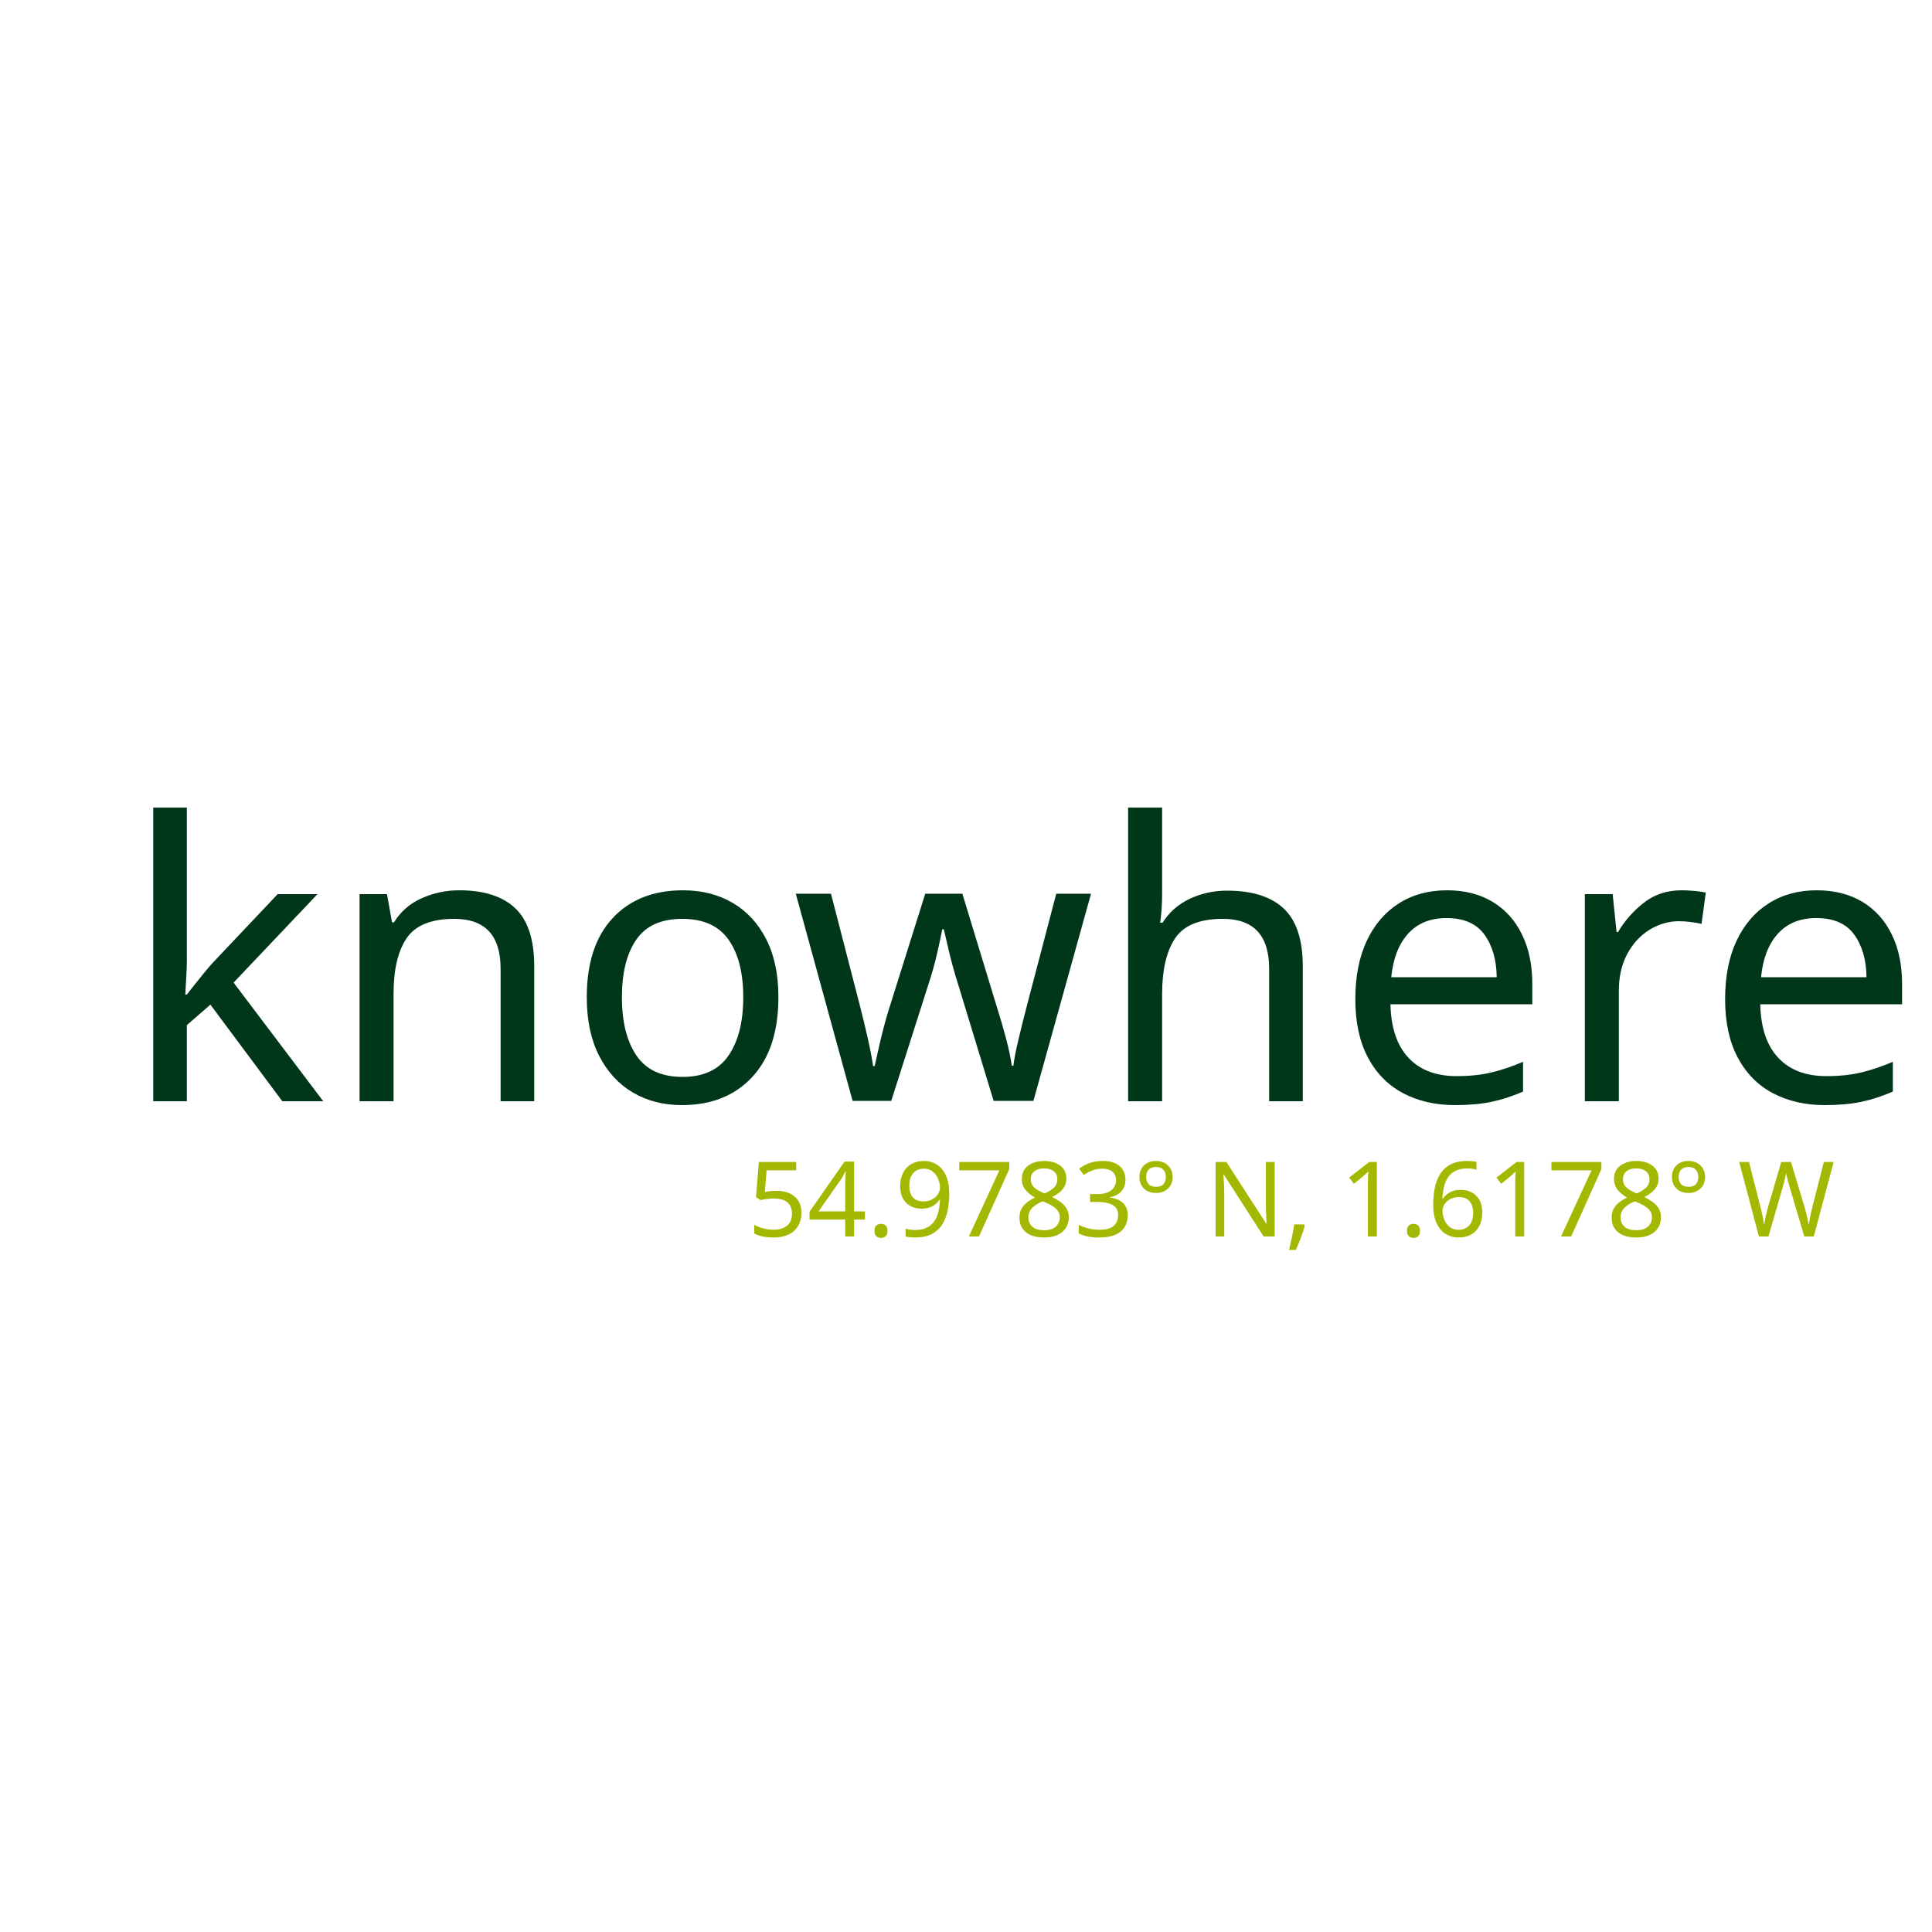
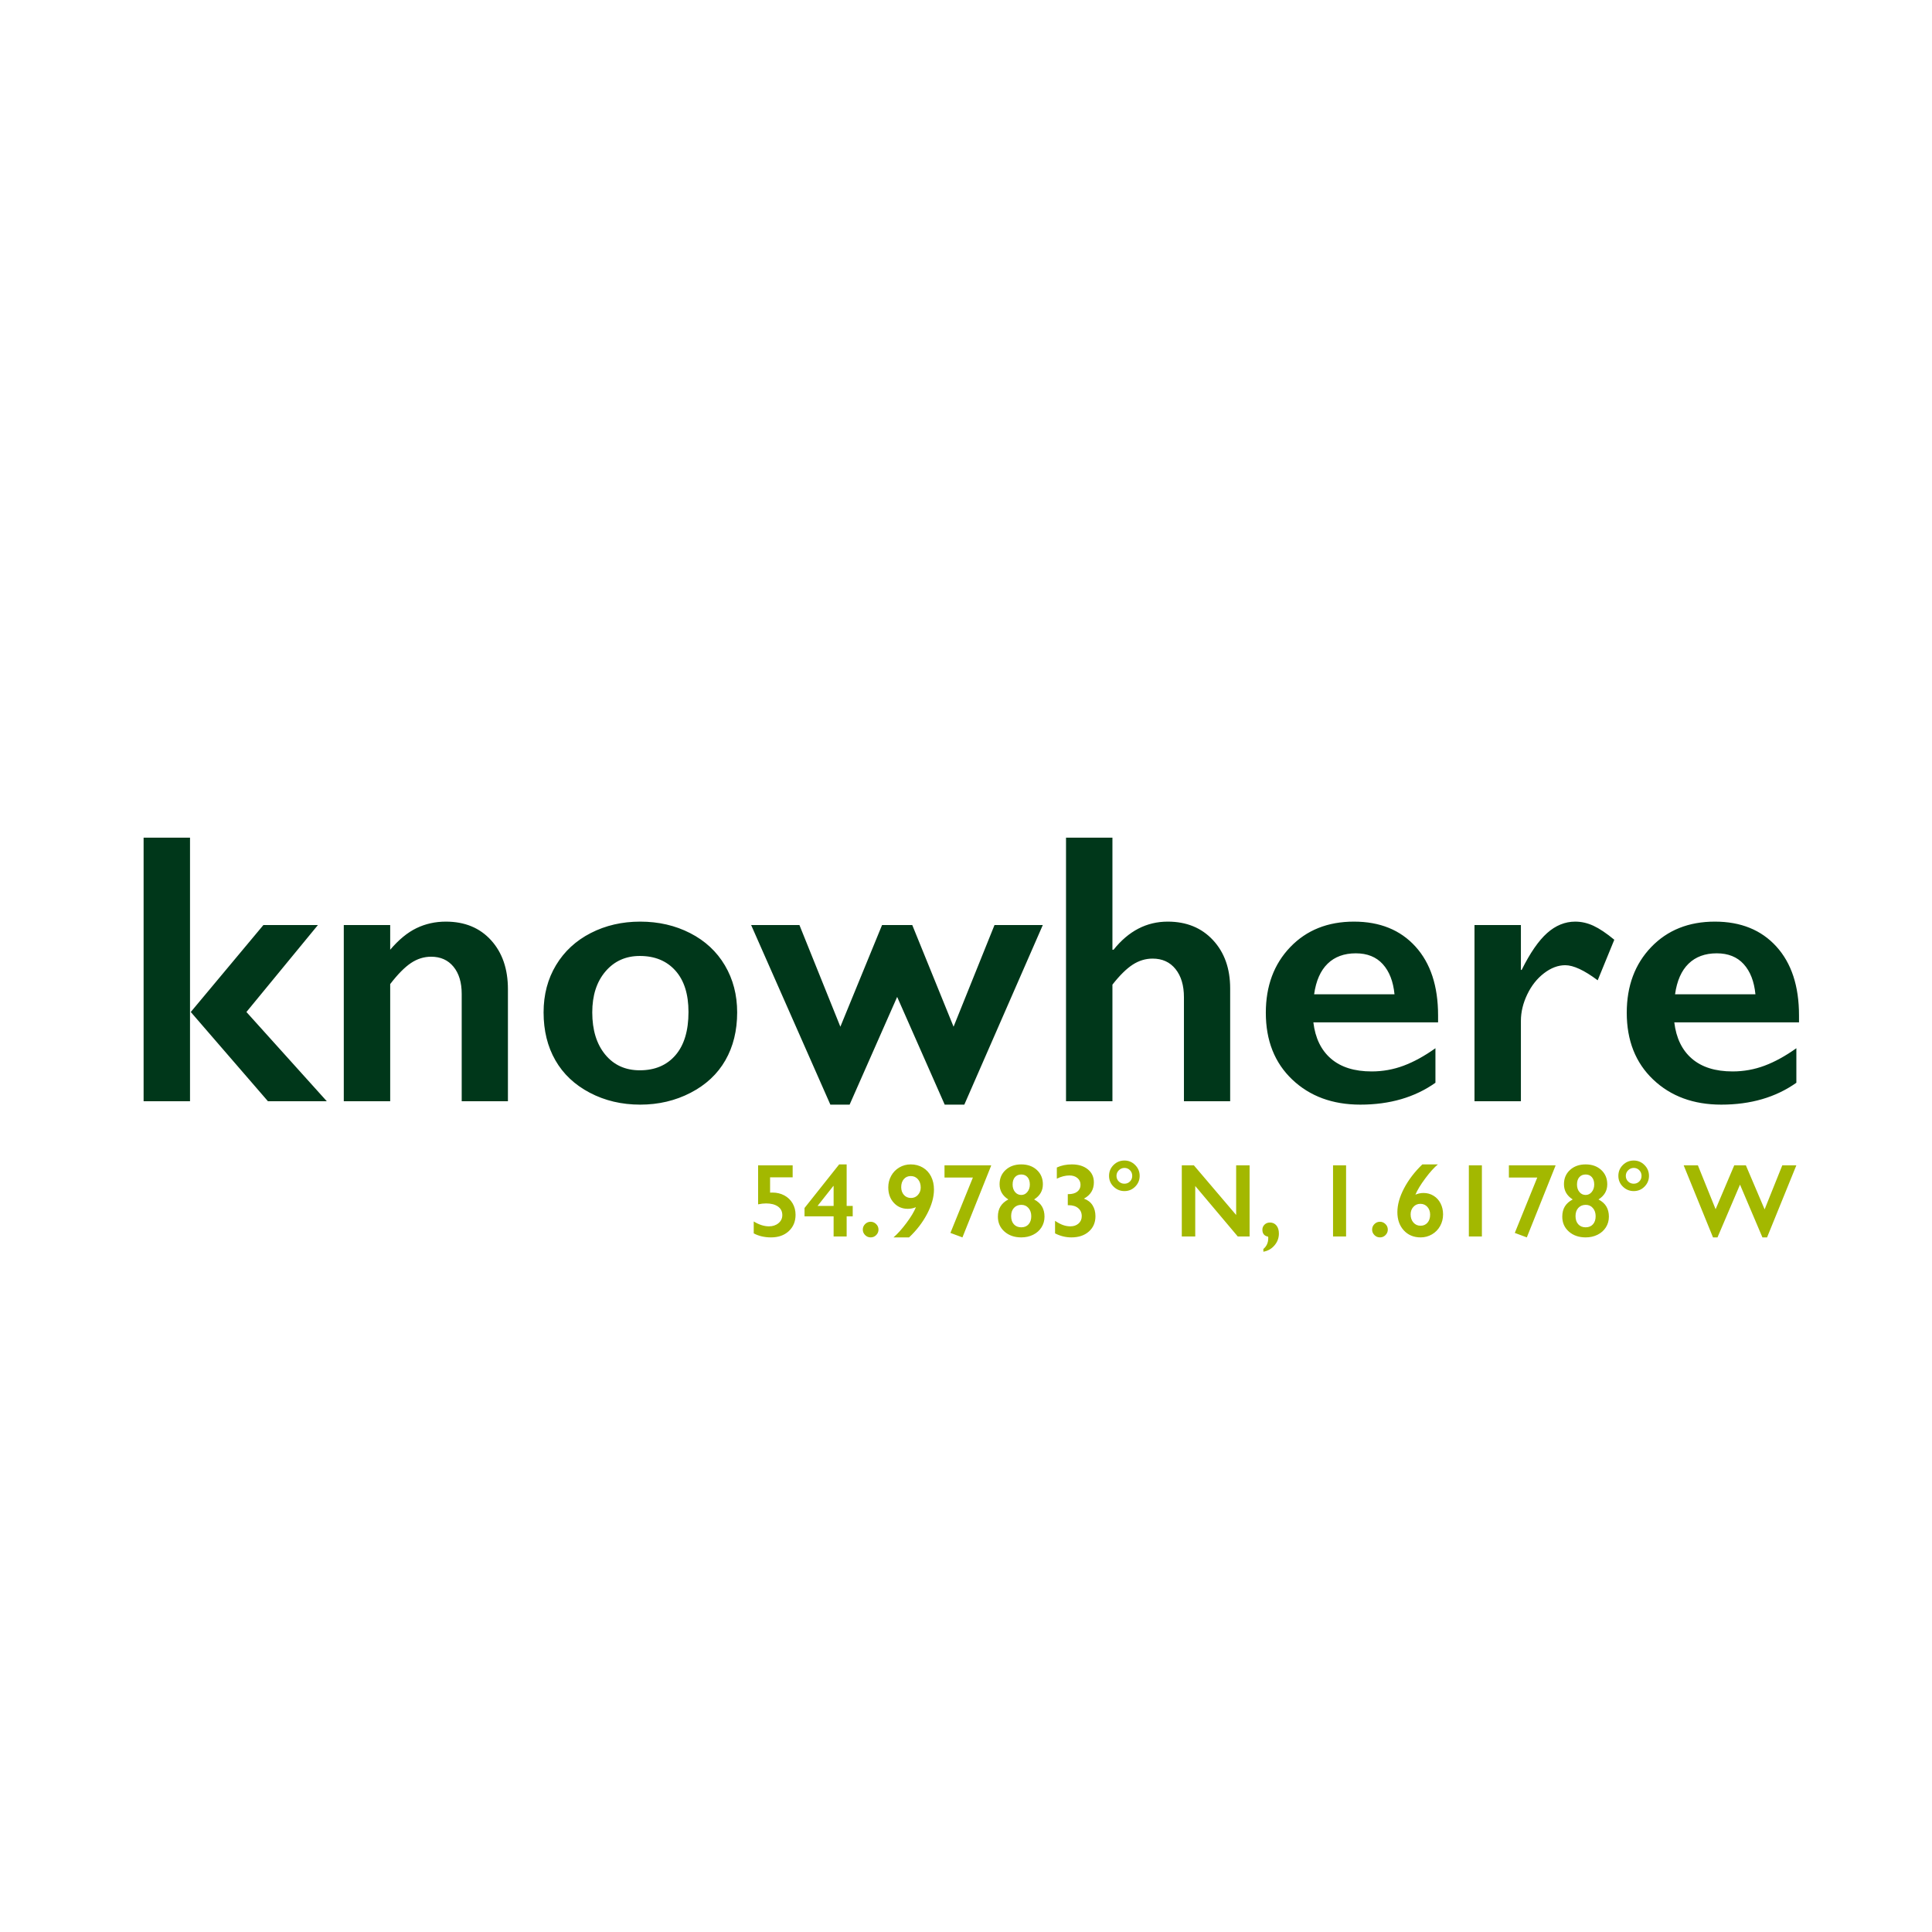
<svg xmlns="http://www.w3.org/2000/svg" width="500px" height="500px" viewBox="0 0 500 500" version="1.1">
-   <g id="knowhere" stroke="none" stroke-width="1" fill="none" fill-rule="evenodd" font-family="GillSans-SemiBold, Gill Sans" font-weight="500">
-     <text font-size="100" fill="#00371A">
-       <tspan x="31.158" y="285">knowhere</tspan>
-     </text>
-     <text id="54.9783°-N,-1.6178°" font-size="27" fill="#A3B800">
-       <tspan x="193.497" y="320">54.9783° N, 1.6178° W</tspan>
-     </text>
+   <g id="knowhere" stroke="none" stroke-width="1" fill="none" fill-rule="evenodd">
+     <path d="M49.176,216.787 L49.176,285 L37.164,285 L37.164,216.787 L49.176,216.787 Z M82.281,239.395 L63.775,261.904 L84.576,285 L69.342,285 L49.371,261.904 L68.17,239.395 L82.281,239.395 Z M115.387,238.516 C120.27,238.516 124.168,240.119 127.081,243.325 C129.994,246.532 131.451,250.755 131.451,255.996 L131.451,285 L119.488,285 L119.488,257.217 C119.488,254.255 118.78,251.911 117.364,250.186 C115.948,248.46 114.02,247.598 111.578,247.598 C109.723,247.598 107.981,248.143 106.354,249.233 C104.726,250.324 102.936,252.139 100.982,254.678 L100.982,285 L88.971,285 L88.971,239.395 L100.982,239.395 L100.982,245.791 C103.196,243.187 105.466,241.323 107.794,240.2 C110.121,239.077 112.652,238.516 115.387,238.516 Z M165.68,238.516 C170.432,238.516 174.745,239.508 178.619,241.494 C182.493,243.48 185.488,246.263 187.604,249.844 C189.719,253.424 190.777,257.477 190.777,262.002 C190.777,266.722 189.76,270.856 187.726,274.404 C185.691,277.952 182.696,280.752 178.741,282.803 C174.786,284.854 170.432,285.879 165.68,285.879 C160.895,285.879 156.549,284.854 152.643,282.803 C148.736,280.752 145.766,277.952 143.731,274.404 C141.697,270.856 140.68,266.722 140.68,262.002 C140.68,257.412 141.754,253.335 143.902,249.771 C146.051,246.206 149.046,243.439 152.887,241.47 C156.728,239.5 160.992,238.516 165.68,238.516 Z M153.277,262.002 C153.277,266.559 154.392,270.197 156.622,272.915 C158.852,275.633 161.839,276.992 165.582,276.992 C169.488,276.992 172.564,275.69 174.811,273.086 C177.057,270.482 178.18,266.755 178.18,261.904 C178.18,257.282 177.049,253.709 174.786,251.187 C172.524,248.664 169.456,247.402 165.582,247.402 C161.936,247.402 158.974,248.737 156.695,251.406 C154.417,254.076 153.277,257.607 153.277,262.002 Z M206.891,239.395 L217.486,265.713 L228.277,239.395 L236.09,239.395 L246.783,265.713 L257.379,239.395 L269.879,239.395 L249.566,285.879 L244.488,285.879 L232.184,257.998 L219.879,285.879 L214.898,285.879 L194.391,239.395 L206.891,239.395 Z M287.896,216.787 L287.896,245.791 L288.189,245.791 C292.063,240.941 296.734,238.516 302.203,238.516 C307.053,238.516 310.96,240.111 313.922,243.301 C316.884,246.491 318.365,250.658 318.365,255.801 L318.365,285 L306.402,285 L306.402,258.096 C306.402,255.036 305.678,252.603 304.229,250.796 C302.781,248.989 300.803,248.086 298.297,248.086 C296.474,248.086 294.757,248.607 293.146,249.648 C291.534,250.69 289.785,252.415 287.896,254.824 L287.896,285 L275.885,285 L275.885,216.787 L287.896,216.787 Z M350.396,238.516 C357.102,238.516 362.408,240.664 366.314,244.961 C370.221,249.258 372.174,255.199 372.174,262.783 L372.174,264.59 L339.898,264.59 C340.387,268.659 341.909,271.792 344.464,273.989 C347.019,276.187 350.527,277.285 354.986,277.285 C357.851,277.285 360.61,276.789 363.263,275.796 C365.916,274.803 368.658,273.298 371.49,271.279 L371.49,280.215 C366.152,283.991 359.674,285.879 352.057,285.879 C344.863,285.879 338.987,283.714 334.43,279.385 C329.872,275.055 327.594,269.294 327.594,262.1 C327.594,255.166 329.701,249.502 333.917,245.107 C338.133,240.713 343.626,238.516 350.396,238.516 Z M360.895,257.314 C360.569,253.994 359.56,251.398 357.867,249.526 C356.174,247.655 353.847,246.719 350.885,246.719 C347.857,246.719 345.424,247.614 343.585,249.404 C341.746,251.195 340.582,253.831 340.094,257.314 L360.895,257.314 Z M443.805,238.516 C450.51,238.516 455.816,240.664 459.723,244.961 C463.629,249.258 465.582,255.199 465.582,262.783 L465.582,264.59 L433.307,264.59 C433.795,268.659 435.317,271.792 437.872,273.989 C440.427,276.187 443.935,277.285 448.395,277.285 C451.259,277.285 454.018,276.789 456.671,275.796 C459.324,274.803 462.066,273.298 464.898,271.279 L464.898,280.215 C459.56,283.991 453.082,285.879 445.465,285.879 C438.271,285.879 432.395,283.714 427.838,279.385 C423.281,275.055 421.002,269.294 421.002,262.1 C421.002,255.166 423.11,249.502 427.325,245.107 C431.541,240.713 437.034,238.516 443.805,238.516 Z M407.672,238.516 C409.267,238.516 410.838,238.874 412.384,239.59 C413.93,240.306 415.729,241.51 417.779,243.203 L413.482,253.701 C409.999,251.097 407.2,249.795 405.084,249.795 C403.229,249.795 401.397,250.487 399.591,251.87 C397.784,253.254 396.336,255.085 395.245,257.363 C394.155,259.642 393.609,261.921 393.609,264.199 L393.609,285 L381.598,285 L381.598,239.395 L393.609,239.395 L393.609,251.016 L393.805,251.016 C395.986,246.621 398.183,243.439 400.396,241.47 C402.61,239.5 405.035,238.516 407.672,238.516 Z M444.293,246.719 C441.266,246.719 438.832,247.614 436.993,249.404 C435.154,251.195 433.99,253.831 433.502,257.314 L433.502,257.314 L454.303,257.314 C453.977,253.994 452.968,251.398 451.275,249.526 C449.583,247.655 447.255,246.719 444.293,246.719 Z" fill="#00371A" fill-rule="nonzero" />
+     <path d="M205.138,301.583 L205.138,304.694 L199.298,304.694 L199.298,308.662 L199.641,308.636 L199.917,308.636 C201.042,308.636 202.062,308.88 202.976,309.367 C203.89,309.855 204.604,310.539 205.118,311.417 C205.633,312.296 205.89,313.285 205.89,314.384 C205.89,316.115 205.307,317.524 204.143,318.609 C202.978,319.695 201.447,320.237 199.548,320.237 C197.861,320.237 196.367,319.89 195.066,319.196 L195.066,316.111 C196.437,316.955 197.751,317.376 199.008,317.376 C199.992,317.376 200.814,317.102 201.473,316.552 C202.132,316.003 202.462,315.307 202.462,314.463 C202.462,313.514 202.084,312.773 201.328,312.241 C200.572,311.71 199.544,311.444 198.243,311.444 C197.628,311.444 196.947,311.523 196.2,311.681 L196.2,301.583 L205.138,301.583 Z M219.113,301.345 L219.113,312.09 L220.682,312.09 L220.682,314.792 L219.113,314.792 L219.113,320 L215.738,320 L215.738,314.792 L208.21,314.792 L208.21,312.63 L217.175,301.345 L219.113,301.345 Z M215.659,306.935 L211.585,312.09 L215.738,312.09 L215.738,306.935 L215.659,306.935 Z M225.322,316.19 C225.858,316.19 226.331,316.388 226.74,316.783 C227.148,317.179 227.353,317.658 227.353,318.22 C227.353,318.765 227.155,319.238 226.759,319.637 C226.364,320.037 225.885,320.237 225.322,320.237 C224.769,320.237 224.292,320.037 223.892,319.637 C223.492,319.238 223.292,318.765 223.292,318.22 C223.292,317.658 223.494,317.179 223.898,316.783 C224.303,316.388 224.777,316.19 225.322,316.19 Z M235.698,301.345 C236.858,301.345 237.899,301.618 238.822,302.163 C239.745,302.708 240.457,303.474 240.958,304.463 C241.459,305.452 241.709,306.588 241.709,307.871 C241.709,309.805 241.123,311.892 239.949,314.133 C238.776,316.375 237.214,318.409 235.263,320.237 L231.242,320.237 C232.288,319.332 233.395,318.099 234.564,316.539 C235.733,314.979 236.559,313.606 237.042,312.419 C236.383,312.701 235.68,312.841 234.933,312.841 C233.474,312.841 232.268,312.321 231.314,311.279 C230.361,310.238 229.884,308.904 229.884,307.278 C229.884,306.206 230.134,305.215 230.635,304.305 C231.136,303.395 231.835,302.675 232.731,302.143 C233.628,301.611 234.617,301.345 235.698,301.345 Z M233.232,307.225 C233.232,308.042 233.465,308.715 233.931,309.242 C234.397,309.77 235.012,310.033 235.777,310.033 C236.498,310.033 237.095,309.767 237.57,309.236 C238.044,308.704 238.282,308.069 238.282,307.331 C238.282,306.452 238.042,305.738 237.563,305.188 C237.084,304.639 236.462,304.364 235.698,304.364 C234.959,304.364 234.364,304.628 233.911,305.155 C233.459,305.683 233.232,306.373 233.232,307.225 Z M256.501,301.583 L256.501,301.688 L249.079,320.237 L245.968,319.077 L251.782,304.747 L244.438,304.747 L244.438,301.583 L256.501,301.583 Z M264.306,301.345 C265.95,301.345 267.292,301.824 268.334,302.782 C269.375,303.74 269.896,304.979 269.896,306.5 C269.896,308.161 269.14,309.466 267.628,310.416 C268.578,310.917 269.263,311.536 269.685,312.274 C270.107,313.013 270.318,313.878 270.318,314.872 C270.318,315.891 270.059,316.812 269.54,317.634 C269.021,318.455 268.301,319.095 267.378,319.552 C266.455,320.009 265.431,320.237 264.306,320.237 C262.548,320.237 261.1,319.736 259.962,318.734 C258.824,317.732 258.255,316.445 258.255,314.872 C258.255,313.826 258.479,312.94 258.927,312.215 C259.375,311.49 260.052,310.89 260.958,310.416 C259.446,309.458 258.69,308.144 258.69,306.474 C258.69,304.962 259.215,303.729 260.265,302.776 C261.316,301.822 262.663,301.345 264.306,301.345 Z M262.065,306.553 C262.065,307.344 262.276,307.992 262.698,308.497 C263.12,309.003 263.656,309.255 264.306,309.255 C264.939,309.255 265.466,308.994 265.888,308.471 C266.31,307.948 266.521,307.309 266.521,306.553 C266.521,305.753 266.321,305.12 265.921,304.654 C265.521,304.188 264.983,303.956 264.306,303.956 C263.621,303.956 263.076,304.184 262.671,304.641 C262.267,305.098 262.065,305.735 262.065,306.553 Z M261.683,314.713 C261.683,315.619 261.92,316.331 262.395,316.849 C262.869,317.368 263.506,317.627 264.306,317.627 C265.106,317.627 265.737,317.365 266.198,316.843 C266.659,316.32 266.89,315.627 266.89,314.766 C266.89,313.905 266.653,313.197 266.178,312.644 C265.704,312.09 265.088,311.813 264.333,311.813 C263.541,311.813 262.902,312.074 262.414,312.597 C261.927,313.12 261.683,313.826 261.683,314.713 Z M277.397,301.345 C279.103,301.345 280.478,301.769 281.524,302.617 C282.57,303.466 283.093,304.588 283.093,305.986 C283.093,307.875 282.236,309.282 280.522,310.205 C281.506,310.556 282.249,311.13 282.75,311.925 C283.251,312.72 283.501,313.667 283.501,314.766 C283.501,316.401 282.93,317.721 281.788,318.728 C280.645,319.734 279.142,320.237 277.279,320.237 C275.811,320.237 274.4,319.89 273.047,319.196 L273.047,315.953 C273.794,316.454 274.479,316.816 275.104,317.04 C275.728,317.264 276.365,317.376 277.015,317.376 C277.876,317.376 278.582,317.133 279.131,316.645 C279.68,316.157 279.955,315.522 279.955,314.74 C279.955,313.878 279.652,313.191 279.045,312.677 C278.439,312.162 277.608,311.905 276.554,311.905 L276.343,311.905 L276.343,309.044 L276.501,309.044 C277.485,309.044 278.254,308.827 278.808,308.392 C279.362,307.957 279.639,307.37 279.639,306.632 C279.639,305.902 279.371,305.316 278.834,304.872 C278.298,304.428 277.613,304.206 276.778,304.206 C275.741,304.206 274.651,304.483 273.508,305.037 L273.508,302.149 C274.66,301.613 275.956,301.345 277.397,301.345 Z M291.003,300.343 C292.084,300.343 293.011,300.732 293.785,301.51 C294.558,302.288 294.945,303.222 294.945,304.312 C294.945,305.384 294.563,306.309 293.798,307.087 C293.033,307.865 292.102,308.253 291.003,308.253 C289.922,308.253 288.988,307.871 288.201,307.106 C287.415,306.342 287.021,305.41 287.021,304.312 C287.021,303.204 287.41,302.266 288.188,301.497 C288.966,300.728 289.904,300.343 291.003,300.343 Z M288.946,304.312 C288.946,304.874 289.142,305.353 289.533,305.749 C289.924,306.144 290.414,306.342 291.003,306.342 C291.574,306.342 292.053,306.146 292.44,305.755 C292.827,305.364 293.02,304.883 293.02,304.312 C293.02,303.731 292.824,303.244 292.433,302.848 C292.042,302.453 291.565,302.255 291.003,302.255 C290.449,302.255 289.968,302.457 289.559,302.861 C289.151,303.266 288.946,303.749 288.946,304.312 Z M308.972,301.583 L319.915,314.437 L319.915,301.583 L323.395,301.583 L323.395,320 L320.336,320 L309.328,306.935 L309.328,320 L305.848,320 L305.848,301.583 L308.972,301.583 Z M328.655,316.388 C329.358,316.388 329.921,316.645 330.343,317.159 C330.765,317.673 330.976,318.37 330.976,319.249 C330.976,320.4 330.593,321.422 329.829,322.314 C329.064,323.206 328.106,323.749 326.955,323.942 L326.955,323.243 C327.798,322.531 328.22,321.604 328.22,320.461 L328.22,320.264 L328.194,320.053 C327.201,319.868 326.704,319.266 326.704,318.247 C326.704,317.728 326.891,317.289 327.264,316.928 C327.638,316.568 328.102,316.388 328.655,316.388 Z M348.365,301.583 L348.365,320 L344.99,320 L344.99,301.583 L348.365,301.583 Z M357.132,316.19 C357.668,316.19 358.14,316.388 358.549,316.783 C358.958,317.179 359.162,317.658 359.162,318.22 C359.162,318.765 358.964,319.238 358.569,319.637 C358.173,320.037 357.694,320.237 357.132,320.237 C356.578,320.237 356.101,320.037 355.701,319.637 C355.302,319.238 355.102,318.765 355.102,318.22 C355.102,317.658 355.304,317.179 355.708,316.783 C356.112,316.388 356.587,316.19 357.132,316.19 Z M372.122,301.345 C371.137,302.163 370.05,303.371 368.859,304.971 C367.668,306.57 366.817,307.972 366.308,309.176 C366.993,308.886 367.696,308.741 368.417,308.741 C369.366,308.741 370.23,308.981 371.008,309.46 C371.785,309.939 372.39,310.602 372.82,311.45 C373.251,312.299 373.466,313.241 373.466,314.278 C373.466,315.377 373.211,316.383 372.702,317.297 C372.192,318.211 371.489,318.93 370.592,319.453 C369.696,319.976 368.72,320.237 367.666,320.237 C365.873,320.237 364.42,319.633 363.308,318.425 C362.197,317.216 361.641,315.645 361.641,313.711 C361.641,311.787 362.219,309.726 363.374,307.528 C364.53,305.331 366.105,303.27 368.101,301.345 L372.122,301.345 Z M365.068,314.278 C365.068,315.131 365.308,315.834 365.787,316.388 C366.266,316.941 366.883,317.218 367.639,317.218 C368.377,317.218 368.975,316.957 369.432,316.434 C369.889,315.911 370.118,315.219 370.118,314.357 C370.118,313.549 369.883,312.879 369.412,312.347 C368.942,311.815 368.334,311.549 367.586,311.549 C366.866,311.549 366.266,311.811 365.787,312.334 C365.308,312.857 365.068,313.505 365.068,314.278 Z M383.512,301.583 L383.512,320 L380.137,320 L380.137,301.583 L383.512,301.583 Z M402.562,301.583 L402.562,301.688 L395.14,320.237 L392.029,319.077 L397.843,304.747 L390.5,304.747 L390.5,301.583 L402.562,301.583 Z M410.367,301.345 C412.011,301.345 413.353,301.824 414.395,302.782 C415.436,303.74 415.957,304.979 415.957,306.5 C415.957,308.161 415.201,309.466 413.689,310.416 C414.639,310.917 415.324,311.536 415.746,312.274 C416.168,313.013 416.379,313.878 416.379,314.872 C416.379,315.891 416.12,316.812 415.601,317.634 C415.083,318.455 414.362,319.095 413.439,319.552 C412.516,320.009 411.492,320.237 410.367,320.237 C408.609,320.237 407.161,319.736 406.023,318.734 C404.885,317.732 404.316,316.445 404.316,314.872 C404.316,313.826 404.54,312.94 404.988,312.215 C405.437,311.49 406.113,310.89 407.019,310.416 C405.507,309.458 404.751,308.144 404.751,306.474 C404.751,304.962 405.276,303.729 406.326,302.776 C407.377,301.822 408.724,301.345 410.367,301.345 Z M408.126,306.553 C408.126,307.344 408.337,307.992 408.759,308.497 C409.181,309.003 409.717,309.255 410.367,309.255 C411,309.255 411.527,308.994 411.949,308.471 C412.371,307.948 412.582,307.309 412.582,306.553 C412.582,305.753 412.382,305.12 411.982,304.654 C411.582,304.188 411.044,303.956 410.367,303.956 C409.682,303.956 409.137,304.184 408.732,304.641 C408.328,305.098 408.126,305.735 408.126,306.553 Z M407.744,314.713 C407.744,315.619 407.981,316.331 408.456,316.849 C408.93,317.368 409.567,317.627 410.367,317.627 C411.167,317.627 411.798,317.365 412.259,316.843 C412.72,316.32 412.951,315.627 412.951,314.766 C412.951,313.905 412.714,313.197 412.239,312.644 C411.765,312.09 411.149,311.813 410.394,311.813 C409.603,311.813 408.963,312.074 408.475,312.597 C407.988,313.12 407.744,313.826 407.744,314.713 Z M422.812,300.343 C423.894,300.343 424.821,300.732 425.594,301.51 C426.368,302.288 426.754,303.222 426.754,304.312 C426.754,305.384 426.372,306.309 425.607,307.087 C424.843,307.865 423.911,308.253 422.812,308.253 C421.731,308.253 420.798,307.871 420.011,307.106 C419.224,306.342 418.831,305.41 418.831,304.312 C418.831,303.204 419.22,302.266 419.998,301.497 C420.776,300.728 421.714,300.343 422.812,300.343 Z M420.756,304.312 C420.756,304.874 420.951,305.353 421.343,305.749 C421.734,306.144 422.224,306.342 422.812,306.342 C423.384,306.342 423.863,306.146 424.25,305.755 C424.636,305.364 424.83,304.883 424.83,304.312 C424.83,303.731 424.634,303.244 424.243,302.848 C423.852,302.453 423.375,302.255 422.812,302.255 C422.259,302.255 421.778,302.457 421.369,302.861 C420.96,303.266 420.756,303.749 420.756,304.312 Z M439.411,301.583 L443.999,312.947 L448.824,301.583 L451.83,301.583 L456.681,312.986 L461.256,301.583 L464.895,301.583 L457.314,320.237 L456.114,320.237 L450.313,306.579 L444.486,320.237 L443.326,320.237 L435.732,301.583 L439.411,301.583 Z" id="54.9783°N,1.6178°W" fill="#A3B800" fill-rule="nonzero" />
  </g>
</svg>
